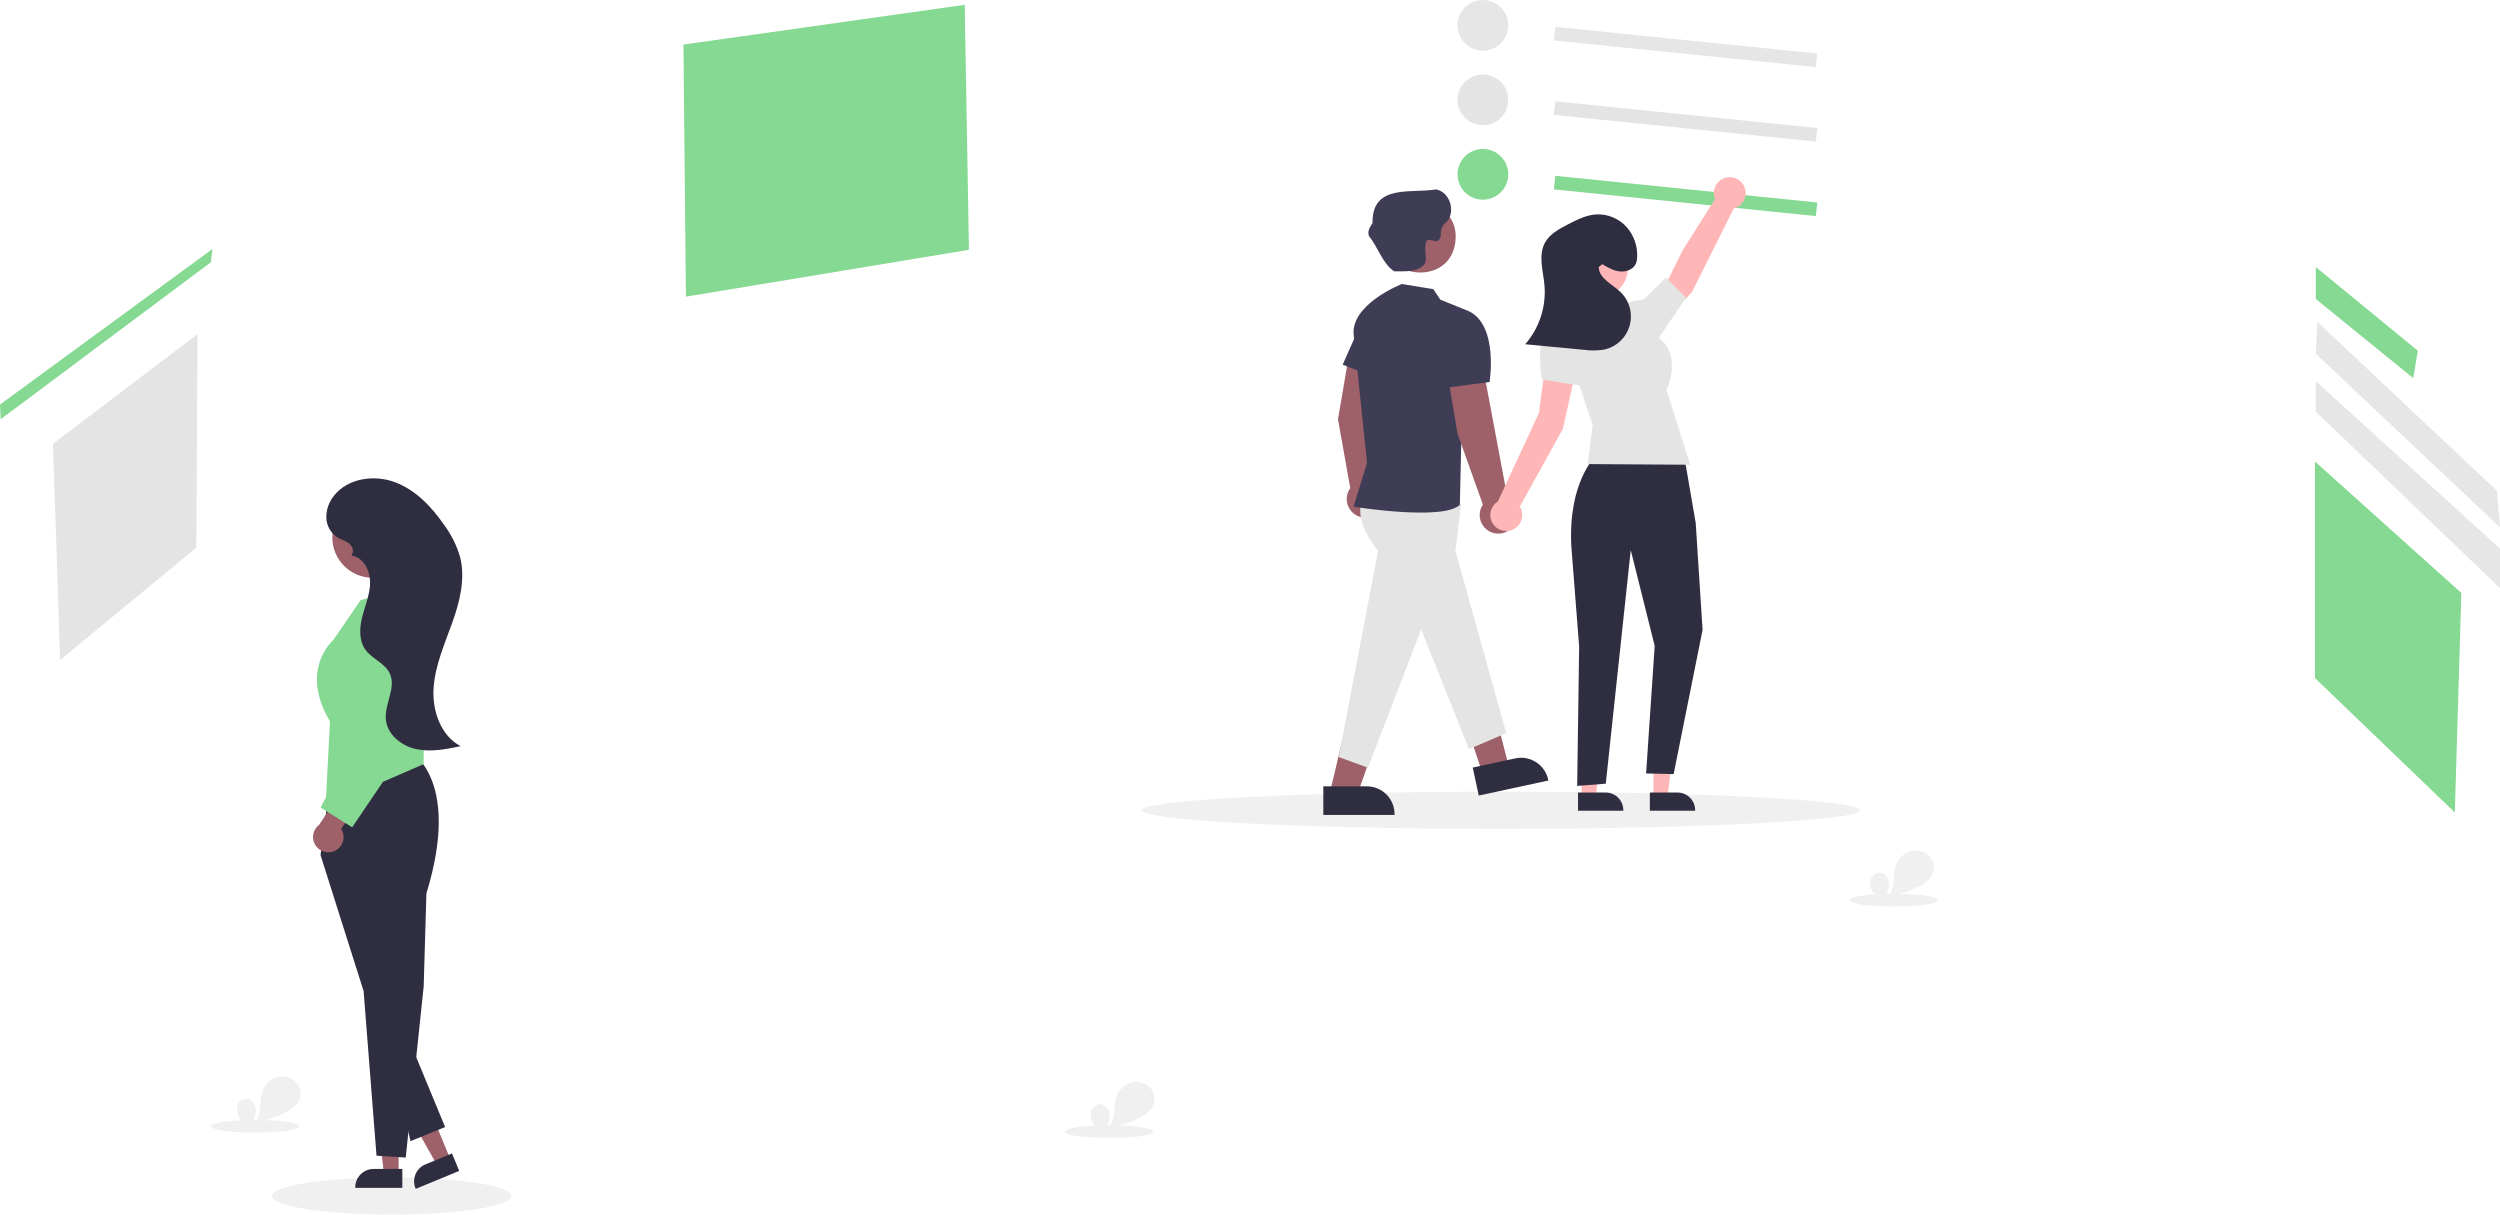
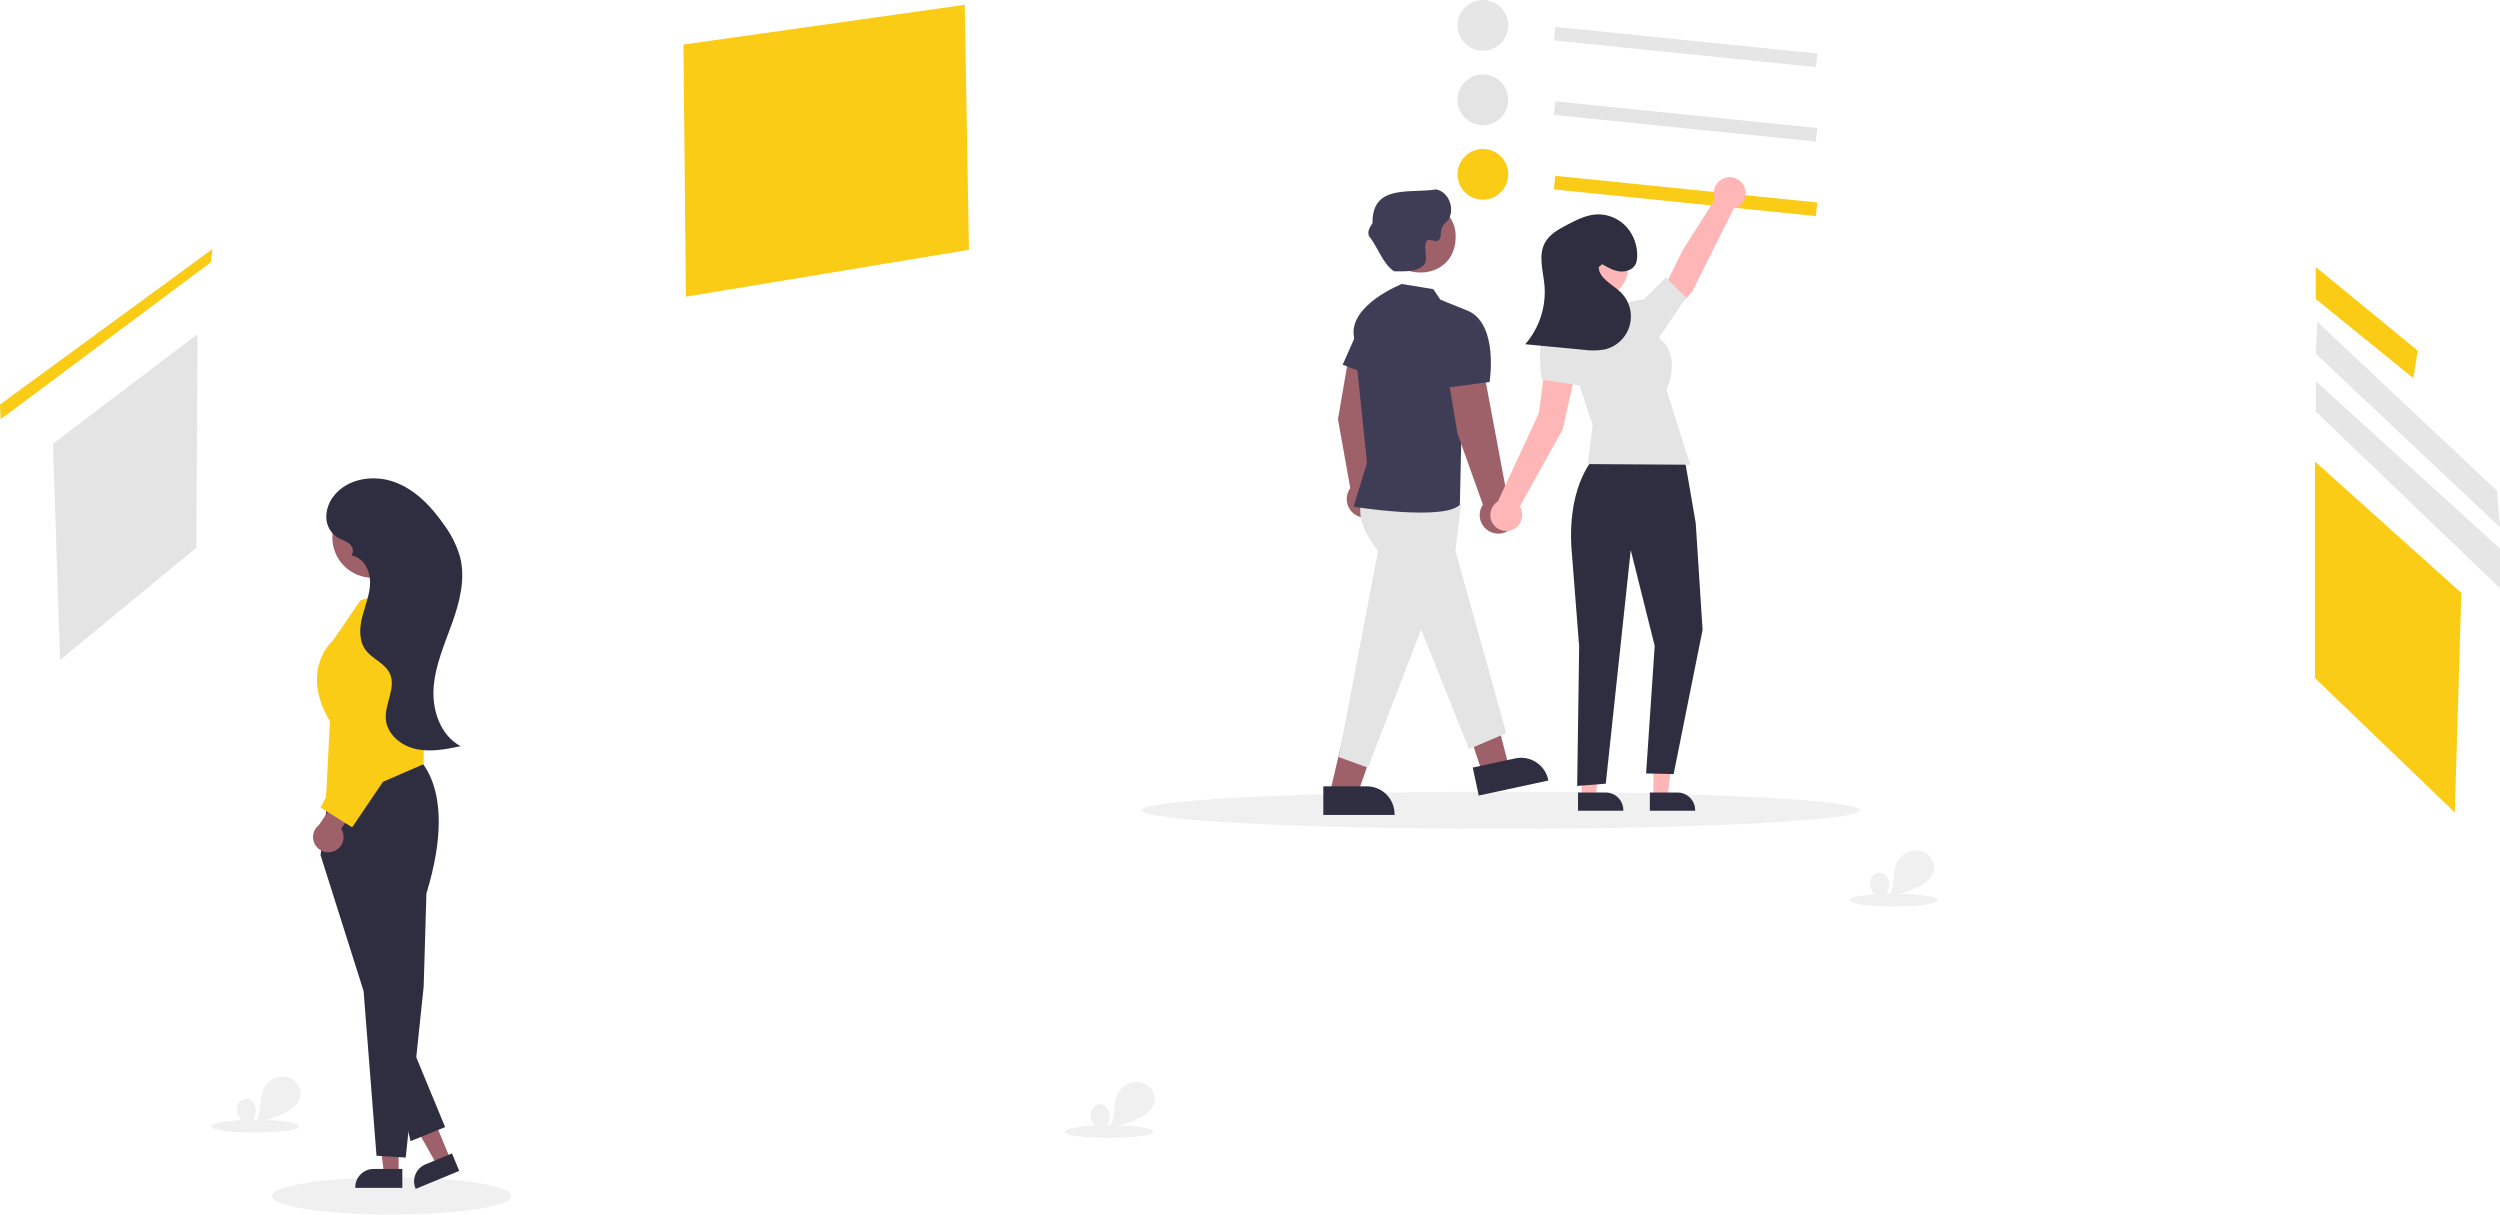
<svg xmlns="http://www.w3.org/2000/svg" data-name="Layer 1" width="939.811" height="456.601" viewBox="0 0 939.811 456.601">
  <ellipse cx="564.249" cy="304.601" rx="135" ry="7" fill="#f0f0f0" />
  <ellipse cx="147.249" cy="449.601" rx="45" ry="7" fill="#f0f0f0" />
  <rect x="761.176" y="189.864" width="5.133" height="98.998" transform="translate(318.1347 753.2232) rotate(-84.18477)" fill="#e6e6e6" />
  <circle cx="557.449" cy="9.534" r="9.533" fill="#e6e6e6" />
  <rect x="761.176" y="217.864" width="5.133" height="98.998" transform="translate(290.2788 778.3862) rotate(-84.18477)" fill="#e4e4e4" />
  <circle cx="557.449" cy="37.534" r="9.533" fill="#e4e4e4" />
-   <rect x="761.176" y="245.864" width="5.133" height="98.998" transform="translate(262.4228 803.5492) rotate(-84.18477)" fill="#85d992" />
-   <circle cx="557.449" cy="65.534" r="9.533" fill="#85d992" />
+   <rect x="761.176" y="245.864" width="5.133" height="98.998" transform="translate(262.4228 803.5492) rotate(-84.18477)" fill="#facc15" />
+   <circle cx="557.449" cy="65.534" r="9.533" fill="#facc15" />
  <polygon points="19.924 166.829 74.249 125.601 73.806 205.874 22.589 248.125 19.924 166.829" fill="#e4e4e4" />
-   <polygon points="256.922 16.745 362.661 1.81 364.249 93.905 257.852 111.524 256.922 16.745" fill="#85d992" />
-   <polygon points="870.249 173.491 870.249 254.894 922.822 305.421 925.276 222.902 870.249 173.491" fill="#85d992" />
+   <polygon points="256.922 16.745 362.661 1.81 364.249 93.905 257.852 111.524 256.922 16.745" fill="#facc15" />
+   <polygon points="870.249 173.491 870.249 254.894 922.822 305.421 925.276 222.902 870.249 173.491" fill="#facc15" />
  <g id="f1012d9b-0a3f-4e62-89ec-f75ec41b1f18" data-name="Group 123">
-     <path id="f1db56c4-d40a-4b97-925d-862f8518bc4b-50" data-name="Path 1733" d="M1000.656,322.077v12.01l36.63,29.76,1.72-10.3Z" transform="translate(-130.0944 -221.6996)" fill="#85d992" />
+     <path id="f1db56c4-d40a-4b97-925d-862f8518bc4b-130" data-name="Path 1733" d="M1000.656,322.077v12.01l36.63,29.76,1.72-10.3Z" transform="translate(-130.0944 -221.6996)" fill="#facc15" />
  </g>
-   <path id="a03c9d69-04e1-44a9-b627-9efaf6e70c5d-51" data-name="Path 1735" d="M1001.236,342.677l-.58,12.02,69.25,65.23-1.14-13.73Z" transform="translate(-130.0944 -221.6996)" fill="#e6e6e6" />
-   <path id="f49e7db1-285b-4bca-9b97-2387afac8e22-52" data-name="Path 1736" d="M1000.656,364.997v11.44l69.25,66.39v-14.88Z" transform="translate(-130.0944 -221.6996)" fill="#e6e6e6" />
+   <path id="a03c9d69-04e1-44a9-b627-9efaf6e70c5d-131" data-name="Path 1735" d="M1001.236,342.677l-.58,12.02,69.25,65.23-1.14-13.73Z" transform="translate(-130.0944 -221.6996)" fill="#e6e6e6" />
+   <path id="f49e7db1-285b-4bca-9b97-2387afac8e22-132" data-name="Path 1736" d="M1000.656,364.997v11.44l69.25,66.39v-14.88Z" transform="translate(-130.0944 -221.6996)" fill="#e6e6e6" />
  <polygon points="149.849 441.23 144.362 441.23 141.751 420.063 149.85 420.063 149.849 441.23" fill="#9e616a" />
  <path d="M281.343,668.249l-17.695-.001v-.224a6.888,6.888,0,0,1,6.887-6.887h0l10.807 0Z" transform="translate(-130.0944 -221.6996)" fill="#2f2e41" />
  <polygon points="169.309 435.789 164.236 437.882 153.748 419.313 161.234 416.223 169.309 435.789" fill="#9e616a" />
  <path d="M302.727,661.872,286.37,668.622l-.085-.207a6.888,6.888,0,0,1,3.739-8.994l0-0,9.99-4.123Z" transform="translate(-130.0944 -221.6996)" fill="#2f2e41" />
  <path d="M283.559,503.746s20.362,9.65,6.833,53.852l-1.029,34.97-6.748,64.288-10.98-.699-4.856-61.888-16.186-51.117,3.212-24.689Z" transform="translate(-130.0944 -221.6996)" fill="#2f2e41" />
-   <path d="M252.482,524.987l1.656-32.095c-11.26-18.909.281-29.712,1.219-30.541l10.318-15.067,9.027-2.478a11.895,11.895,0,0,1,15.044,11.562l-.405,52.587Z" transform="translate(-130.0944 -221.6996)" fill="#85d992" />
+   <path d="M252.482,524.987l1.656-32.095c-11.26-18.909.281-29.712,1.219-30.541l10.318-15.067,9.027-2.478a11.895,11.895,0,0,1,15.044,11.562l-.405,52.587Z" transform="translate(-130.0944 -221.6996)" fill="#facc15" />
  <polygon points="142.984 381.916 154.331 428.978 167.334 423.693 149.713 381.096 142.984 381.916" fill="#2f2e41" />
  <path d="M255.777,541.633a5.71,5.71,0,0,0,2.557-8.374l11.505-16.293-9.585-.549-10.195,15.352a5.741,5.741,0,0,0,5.718,9.864Z" transform="translate(-130.0944 -221.6996)" fill="#9e616a" />
-   <polygon points="129.675 241.325 134.705 276.81 120.497 303.566 132.386 311.008 152.869 280.727 144.292 237.823 129.675 241.325" fill="#85d992" />
+   <polygon points="129.675 241.325 134.705 276.81 120.497 303.566 132.386 311.008 152.869 280.727 144.292 237.823 129.675 241.325" fill="#facc15" />
  <circle id="aaba450f-0f04-490f-b553-501192395cc8" data-name="Ellipse 360" cx="140.107" cy="202.034" r="15.18" fill="#9e616a" />
  <path d="M293.09,480.338c.567-8.493,4.123-16.446,6.989-24.461,2.866-8.014,5.091-16.737,2.924-24.968a38.378,38.378,0,0,0-5.886-11.797c-4.742-6.877-10.787-13.271-18.621-16.169-7.834-2.898-17.707-1.453-22.86,5.12a12.743,12.743,0,0,0-2.876,8.204,9.149,9.149,0,0,0,4.146,7.441c1.431.866,3.133,1.273,4.436,2.322,1.303,1.049,2.016,3.183.831,4.364l.473.233c4.246.915,6.614,5.727,6.578,10.07s-1.802,8.455-2.896,12.658c-1.093,4.203-1.413,9.024,1.111,12.558,2.509,3.514,7.36,5.059,9.191,8.969,2.499,5.336-2.03,11.444-1.487,17.311.522,5.633,5.801,9.886,11.326,11.1,5.525,1.214,11.263.065,16.802-1.083C295.735,498.258,292.523,488.831,293.09,480.338Z" transform="translate(-130.0944 -221.6996)" fill="#2f2e41" />
  <path d="M644.687,402.432l.741-24.663-3.292-22.937-4.926.334-4.145,24.134,4.631,25.876a6.995,6.995,0,1,0,6.991-2.744Z" transform="translate(-130.0944 -221.6996)" fill="#9e616a" />
  <polygon points="513.97 238.601 500.162 297.058 510.566 297.797 530.506 241.219 513.97 238.601" fill="#9e616a" />
  <polygon points="538.584 234.759 557.64 291.722 566.872 286.869 552.249 229.601 538.584 234.759" fill="#9e616a" />
  <path d="M643.346,407.396s-6.616,7.316,4.801,21.36l-14.804,77.544,11,4,20-52,18,45,14-6-19.124-68.544,2.124-17.456-5.287-4.886Z" transform="translate(-130.0944 -221.6996)" fill="#e4e4e4" />
  <path d="M657.086,328.456s-20.022,7.844-18.022,19.844l4.925,47.436-5.066,16.451s33.784,5.426,39.962-.73l1.178-52.156,2.213-20.615-10.701-4.329-2.67-3.96Z" transform="translate(-130.0944 -221.6996)" fill="#3f3d56" />
  <polygon points="512.042 120.652 504.74 137.093 515.596 141.297 512.042 120.652" fill="#3f3d56" />
  <path d="M696.87,409.26l-8.805-47.004-14.008-1.17,3.948,23.596,9.539,26.699a7.003,7.003,0,1,0,9.327-2.12Z" transform="translate(-130.0944 -221.6996)" fill="#9e616a" />
  <path d="M666.347,344.43l8.079,22.936,15.638-2.066s3.426-21.23-7.787-26.615Z" transform="translate(-130.0944 -221.6996)" fill="#3f3d56" />
-   <path id="aadf75e6-ac14-4c0d-b07b-d38ba10ebdab-53" data-name="Path 1770" d="M677.318,310.96c-.407,19.635-30.652,16.282-26.644-3.008C653.76,292.6,677.73,295.329,677.318,310.96Z" transform="translate(-130.0944 -221.6996)" fill="#9e616a" />
-   <path id="e2c3cfee-80d7-4301-b109-7608295bf7e0-54" data-name="Path 1784" d="M669.948,292.9c-9.482,1.616-24.167-2.185-23.879,12.66-.973,1.454-2.041,3.047-1.351,4.87,3.345,4.079,5.092,10.396,9.459,13.261,3.892-.029,8.971.514,11.581-2.881,1.109-2.784-.853-6.178.82-8.79,2.193-.7,4.333,2.107,5.19-1.89a5.44,5.44,0,0,1,2.23-5.089C677.432,301.108,675.092,293.862,669.948,292.9Z" transform="translate(-130.0944 -221.6996)" fill="#3f3d56" />
+   <path id="aadf75e6-ac14-4c0d-b07b-d38ba10ebdab-133" data-name="Path 1770" d="M677.318,310.96c-.407,19.635-30.652,16.282-26.644-3.008C653.76,292.6,677.73,295.329,677.318,310.96Z" transform="translate(-130.0944 -221.6996)" fill="#9e616a" />
+   <path id="e2c3cfee-80d7-4301-b109-7608295bf7e0-134" data-name="Path 1784" d="M669.948,292.9c-9.482,1.616-24.167-2.185-23.879,12.66-.973,1.454-2.041,3.047-1.351,4.87,3.345,4.079,5.092,10.396,9.459,13.261,3.892-.029,8.971.514,11.581-2.881,1.109-2.784-.853-6.178.82-8.79,2.193-.7,4.333,2.107,5.19-1.89a5.44,5.44,0,0,1,2.23-5.089C677.432,301.108,675.092,293.862,669.948,292.9Z" transform="translate(-130.0944 -221.6996)" fill="#3f3d56" />
  <path d="M627.562,517.301l16.351-.001h.001a10.421,10.421,0,0,1,10.42,10.42v.339l-26.771.001Z" transform="translate(-130.0944 -221.6996)" fill="#2f2e41" />
  <path d="M683.729,510.243l15.983-3.447.001-0a10.421,10.421,0,0,1,12.382,7.99l.071.331-26.17,5.643Z" transform="translate(-130.0944 -221.6996)" fill="#2f2e41" />
  <polygon points="621.563 299.657 626.846 299.657 629.359 279.281 621.562 279.281 621.563 299.657" fill="#ffb6b6" />
  <path d="M750.31,519.632l10.403-0h0a6.63,6.63,0,0,1,6.63,6.63v.215l-17.033.001Z" transform="translate(-130.0944 -221.6996)" fill="#2f2e41" />
  <polygon points="594.563 299.657 599.846 299.657 602.359 279.281 594.562 279.281 594.563 299.657" fill="#ffb6b6" />
  <path d="M723.31,519.632l10.403-0h0a6.63,6.63,0,0,1,6.63,6.63v.215l-17.033.001Z" transform="translate(-130.0944 -221.6996)" fill="#2f2e41" />
  <path d="M786.344,294.3a6,6,0,1,0-11.549,2.279l-12.14,19.207-7.557,15.23,6.236,5.535,4.799-5.051,15.696-31.393A5.997,5.997,0,0,0,786.344,294.3Z" transform="translate(-130.0944 -221.6996)" fill="#ffb6b6" />
  <path d="M723.344,357.3l-11.899-1.844-2.835,21.528-15.444,33.234a6.003,6.003,0,1,0,8.273,1.925l16.148-29.158Z" transform="translate(-130.0944 -221.6996)" fill="#ffb6b6" />
  <path d="M729.938,393.163s-10.464,9.676-9.134,34.007l2.931,37.587-.739,52.394,10.748-.845,9.39-87.806,9,36-3.231,47.956,10.353.24,10.878-54.196-2.578-40.174L763.224,393.163Z" transform="translate(-130.0944 -221.6996)" fill="#2f2e41" />
  <path d="M741.133,336.5l-25,7,12.712,38.086-1.9,14.57,38.547.25-8.927-28.162s5.01-10.302-.711-17.523Z" transform="translate(-130.0944 -221.6996)" fill="#e4e4e4" />
  <path d="M738.133,342.5l3-6s-.097-1.508,6.952-2.254l8.27-8.22,7.57,7.545L751.133,352.5Z" transform="translate(-130.0944 -221.6996)" fill="#e4e4e4" />
  <path d="M726.133,348.5s-9-10-14-5-2.436,20.899-2.436,20.899l15.573,2.417Z" transform="translate(-130.0944 -221.6996)" fill="#e4e4e4" />
-   <path id="bf97ead5-a8ed-4eb0-acc5-869eed05cf08-55" data-name="Ellipse 358" d="M730.698,310.061c15.327.069,15.326,23.373-.001,23.44C715.371,333.432,715.372,310.127,730.698,310.061Z" transform="translate(-130.0944 -221.6996)" fill="#ffb6b6" />
+   <path id="bf97ead5-a8ed-4eb0-acc5-869eed05cf08-135" data-name="Ellipse 358" d="M730.698,310.061c15.327.069,15.326,23.373-.001,23.44C715.371,333.432,715.372,310.127,730.698,310.061Z" transform="translate(-130.0944 -221.6996)" fill="#ffb6b6" />
  <path d="M732.404,321.006c2.072,1.22,4.225,2.468,6.615,2.73s5.096-.744,6.055-2.949a6.804,6.804,0,0,0,.469-2.396,15.93,15.93,0,0,0-4.032-11.415,14.446,14.446,0,0,0-11.086-4.687c-3.96.172-7.62,2.047-11.134,3.881-3.232,1.687-6.644,3.545-8.4,6.74-2.602,4.734-.705,10.53-.2,15.908a29.968,29.968,0,0,1-7.225,22.29l21.807,2.066a25.524,25.524,0,0,0,7.962-.081,12.726,12.726,0,0,0,6.052-21.588c-3.095-2.98-8.073-5.09-8.196-9.385" transform="translate(-130.0944 -221.6996)" fill="#2f2e41" />
-   <polygon points="0 152.075 79.881 93.598 79.249 98.601 0.249 157.601 0 152.075" fill="#85d992" />
-   <path id="e675ae52-c925-4d34-8b81-f405477c3ca7-56" data-name="Ellipse 365" d="M547.044,644.758c22.026-.091,22.026,4.771-.001,4.68C525.018,649.528,525.018,644.667,547.044,644.758Z" transform="translate(-130.0944 -221.6996)" fill="#f0f0f0" />
-   <path id="e3c5ec81-3296-48b2-bdc0-fdf32bb949c4-57" data-name="Ellipse 365" d="M226.044,642.758c22.026-.091,22.026,4.771-.001,4.68C204.018,647.528,204.018,642.667,226.044,642.758Z" transform="translate(-130.0944 -221.6996)" fill="#f0f0f0" />
-   <path id="a417f11e-12d9-4890-9c52-a0b47cfebf3d-58" data-name="Ellipse 365" d="M842.044,557.758c22.026-.091,22.026,4.771-.001,4.68C820.018,562.528,820.018,557.667,842.044,557.758Z" transform="translate(-130.0944 -221.6996)" fill="#f0f0f0" />
+   <polygon points="0 152.075 79.881 93.598 79.249 98.601 0.249 157.601 0 152.075" fill="#facc15" />
+   <path id="e675ae52-c925-4d34-8b81-f405477c3ca7-136" data-name="Ellipse 365" d="M547.044,644.758c22.026-.091,22.026,4.771-.001,4.68C525.018,649.528,525.018,644.667,547.044,644.758Z" transform="translate(-130.0944 -221.6996)" fill="#f0f0f0" />
+   <path id="e3c5ec81-3296-48b2-bdc0-fdf32bb949c4-137" data-name="Ellipse 365" d="M226.044,642.758c22.026-.091,22.026,4.771-.001,4.68C204.018,647.528,204.018,642.667,226.044,642.758Z" transform="translate(-130.0944 -221.6996)" fill="#f0f0f0" />
+   <path id="a417f11e-12d9-4890-9c52-a0b47cfebf3d-138" data-name="Ellipse 365" d="M842.044,557.758c22.026-.091,22.026,4.771-.001,4.68C820.018,562.528,820.018,557.667,842.044,557.758Z" transform="translate(-130.0944 -221.6996)" fill="#f0f0f0" />
  <path d="M840.285,554.205c.045-2.134-1.487-4.453-3.621-4.468a3.774,3.774,0,0,0-3.469,3.167,6.174,6.174,0,0,0,1.396,4.753,18.306,18.306,0,0,0,3.8,3.379l.377-1.375a4.397,4.397,0,0,1-.835.41C839.081,558.271,840.241,556.339,840.285,554.205Z" transform="translate(-130.0944 -221.6996)" fill="#f0f0f0" />
  <path d="M838.768,559.661a4.874,4.874,0,0,0,.897-.743c-.247.05-.49.115-.738.161Z" transform="translate(-130.0944 -221.6996)" fill="#f0f0f0" />
  <path d="M854.796,542.953a7.319,7.319,0,0,0-7.076-1.1,8.545,8.545,0,0,0-4.981,5.272c-.772,2.295-.613,4.788-.988,7.18a8.571,8.571,0,0,1-2.086,4.614,48.206,48.206,0,0,0,11.089-3.656c2.556-1.208,5.201-2.872,6.087-5.556A6.411,6.411,0,0,0,854.796,542.953Z" transform="translate(-130.0944 -221.6996)" fill="#f0f0f0" />
  <path d="M547.285,641.205c.045-2.134-1.487-4.453-3.621-4.468a3.774,3.774,0,0,0-3.469,3.167,6.174,6.174,0,0,0,1.396,4.753,18.306,18.306,0,0,0,3.8,3.379l.377-1.375a4.397,4.397,0,0,1-.835.41C546.081,645.271,547.241,643.339,547.285,641.205Z" transform="translate(-130.0944 -221.6996)" fill="#f0f0f0" />
  <path d="M545.768,646.661a4.874,4.874,0,0,0,.897-.743c-.247.05-.49.115-.738.161Z" transform="translate(-130.0944 -221.6996)" fill="#f0f0f0" />
  <path d="M561.796,629.953a7.319,7.319,0,0,0-7.076-1.1,8.545,8.545,0,0,0-4.981,5.272c-.772,2.295-.613,4.788-.988,7.18a8.571,8.571,0,0,1-2.086,4.614,48.206,48.206,0,0,0,11.089-3.656c2.556-1.208,5.201-2.872,6.087-5.556A6.411,6.411,0,0,0,561.796,629.953Z" transform="translate(-130.0944 -221.6996)" fill="#f0f0f0" />
  <path d="M226.285,639.205c.045-2.134-1.487-4.453-3.621-4.468a3.774,3.774,0,0,0-3.469,3.167,6.174,6.174,0,0,0,1.396,4.753,18.306,18.306,0,0,0,3.8,3.379l.377-1.375a4.397,4.397,0,0,1-.835.41C225.081,643.271,226.241,641.339,226.285,639.205Z" transform="translate(-130.0944 -221.6996)" fill="#f0f0f0" />
  <path d="M224.768,644.661a4.874,4.874,0,0,0,.897-.743c-.247.05-.49.115-.738.161Z" transform="translate(-130.0944 -221.6996)" fill="#f0f0f0" />
  <path d="M240.796,627.953a7.319,7.319,0,0,0-7.076-1.1,8.545,8.545,0,0,0-4.981,5.272c-.772,2.295-.613,4.788-.988,7.18a8.571,8.571,0,0,1-2.086,4.614,48.206,48.206,0,0,0,11.089-3.656c2.556-1.208,5.201-2.872,6.087-5.556A6.411,6.411,0,0,0,240.796,627.953Z" transform="translate(-130.0944 -221.6996)" fill="#f0f0f0" />
</svg>
